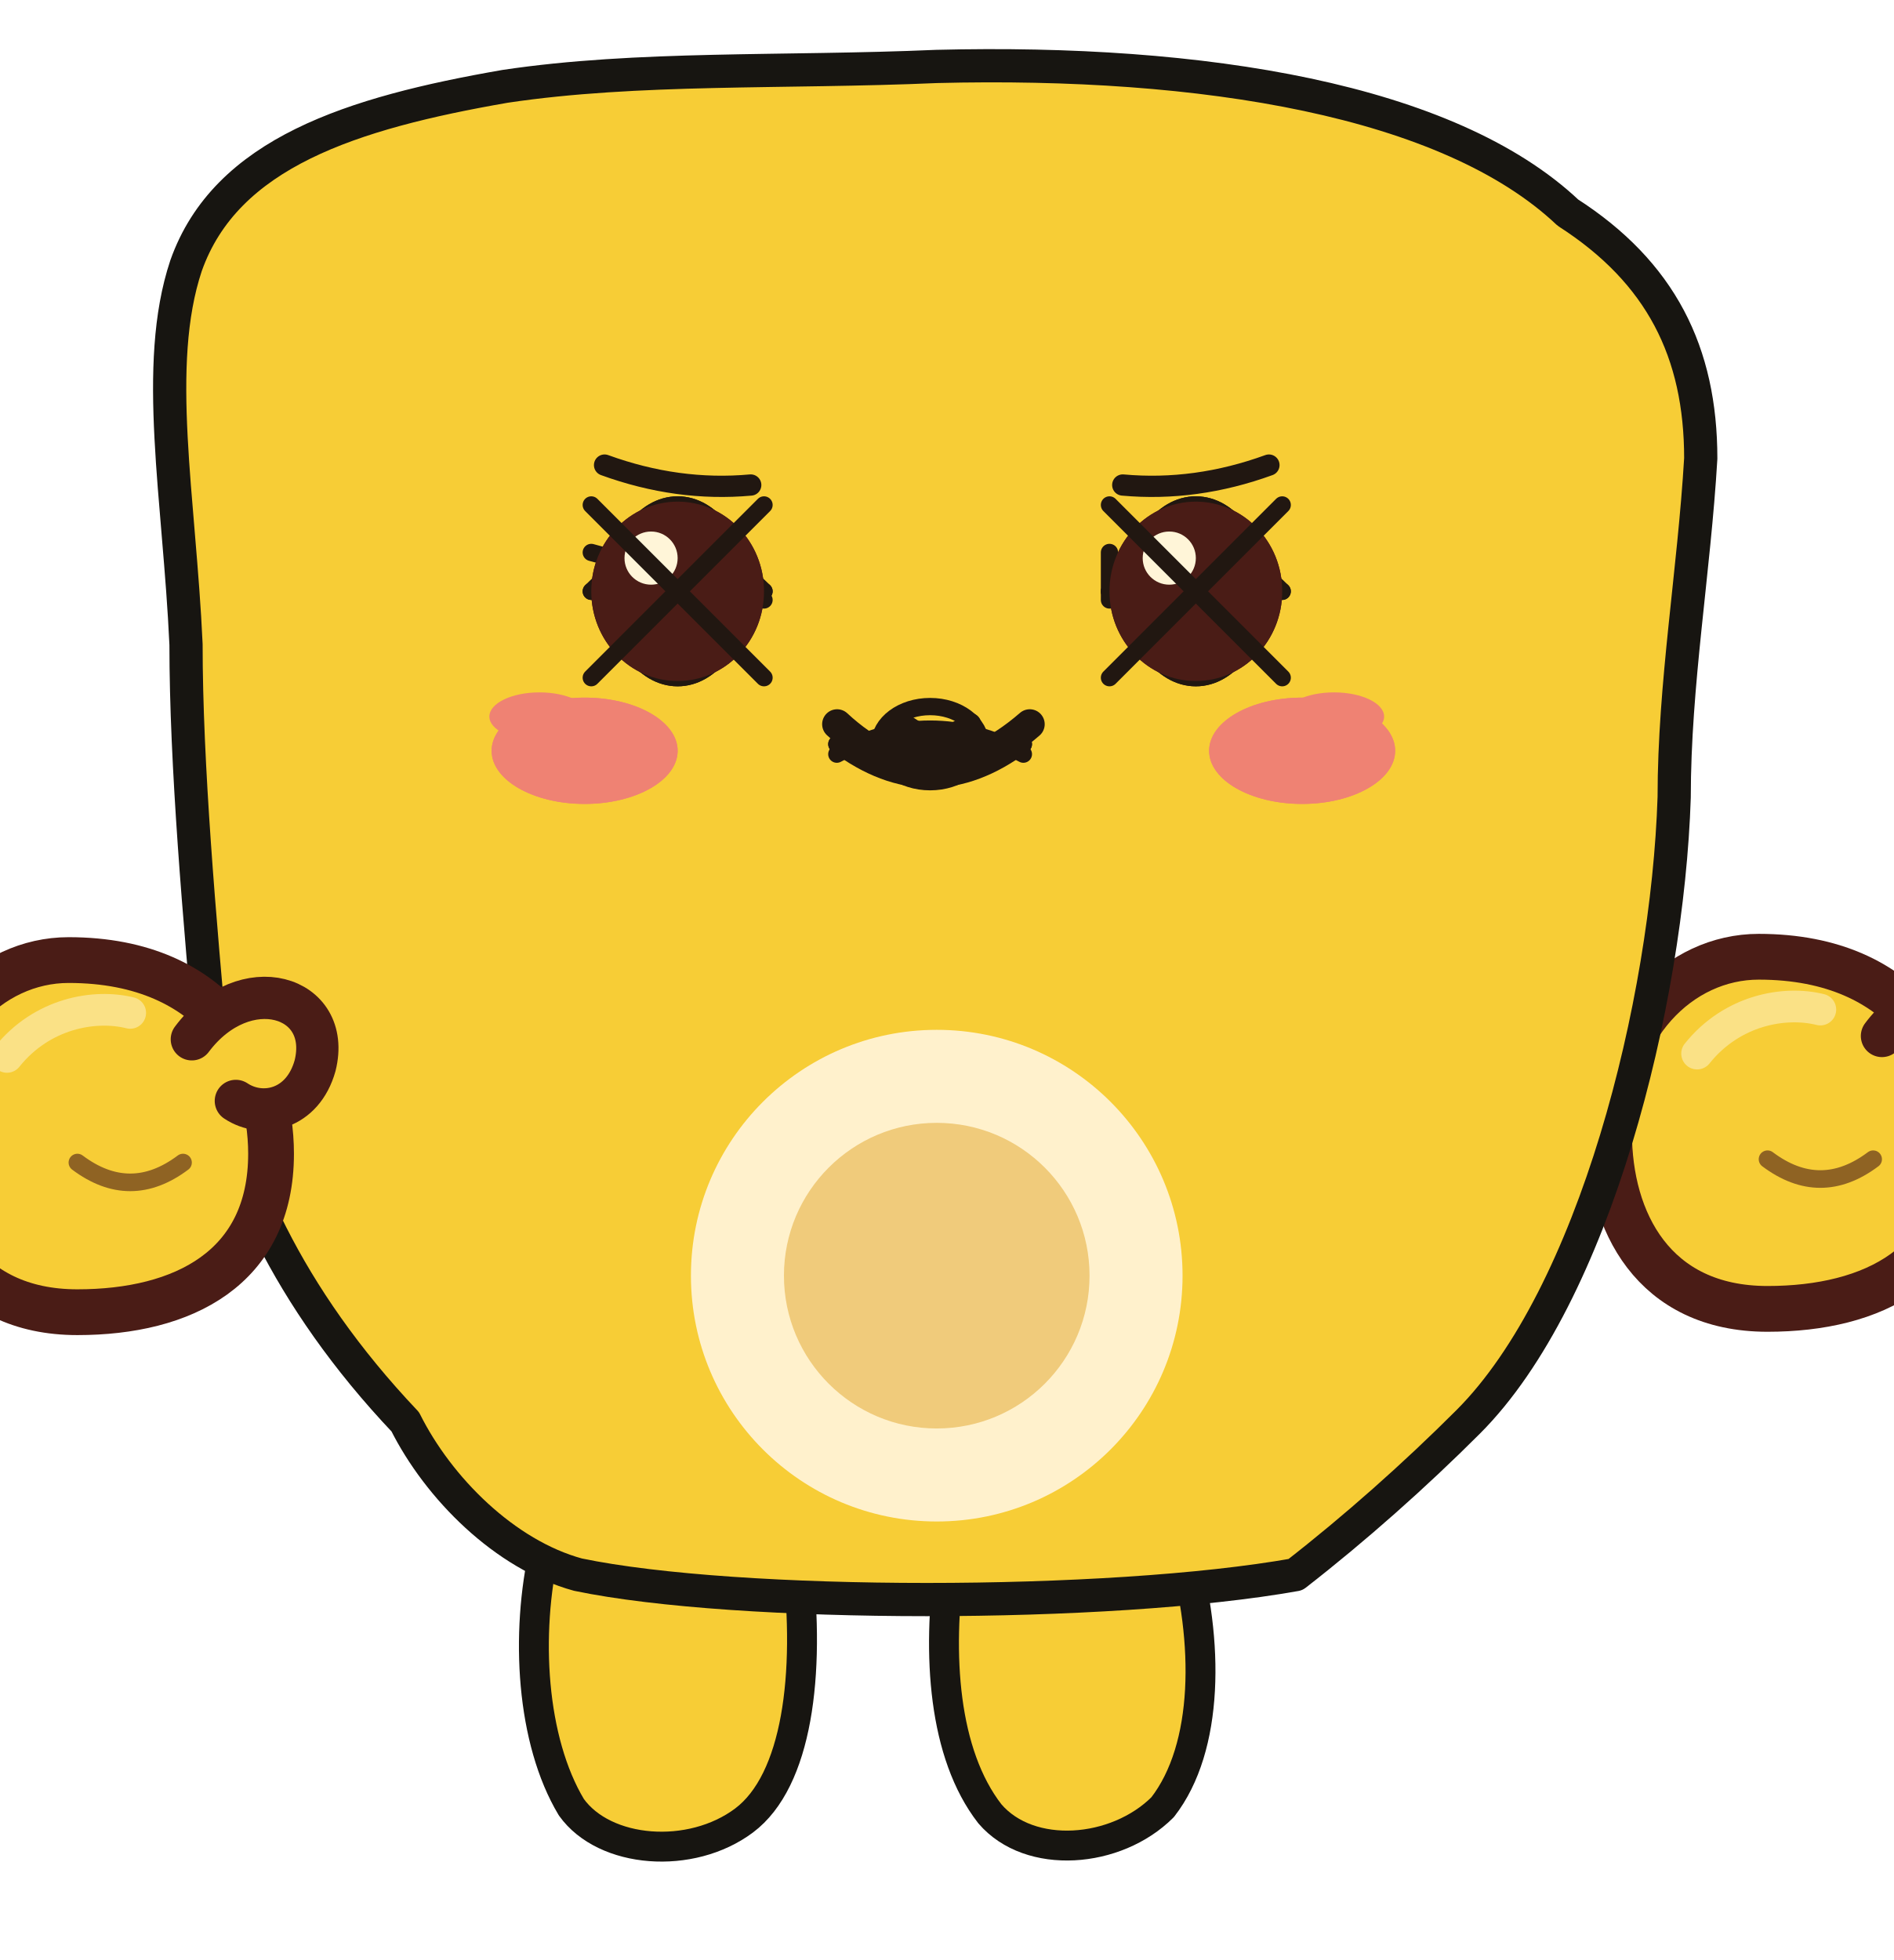
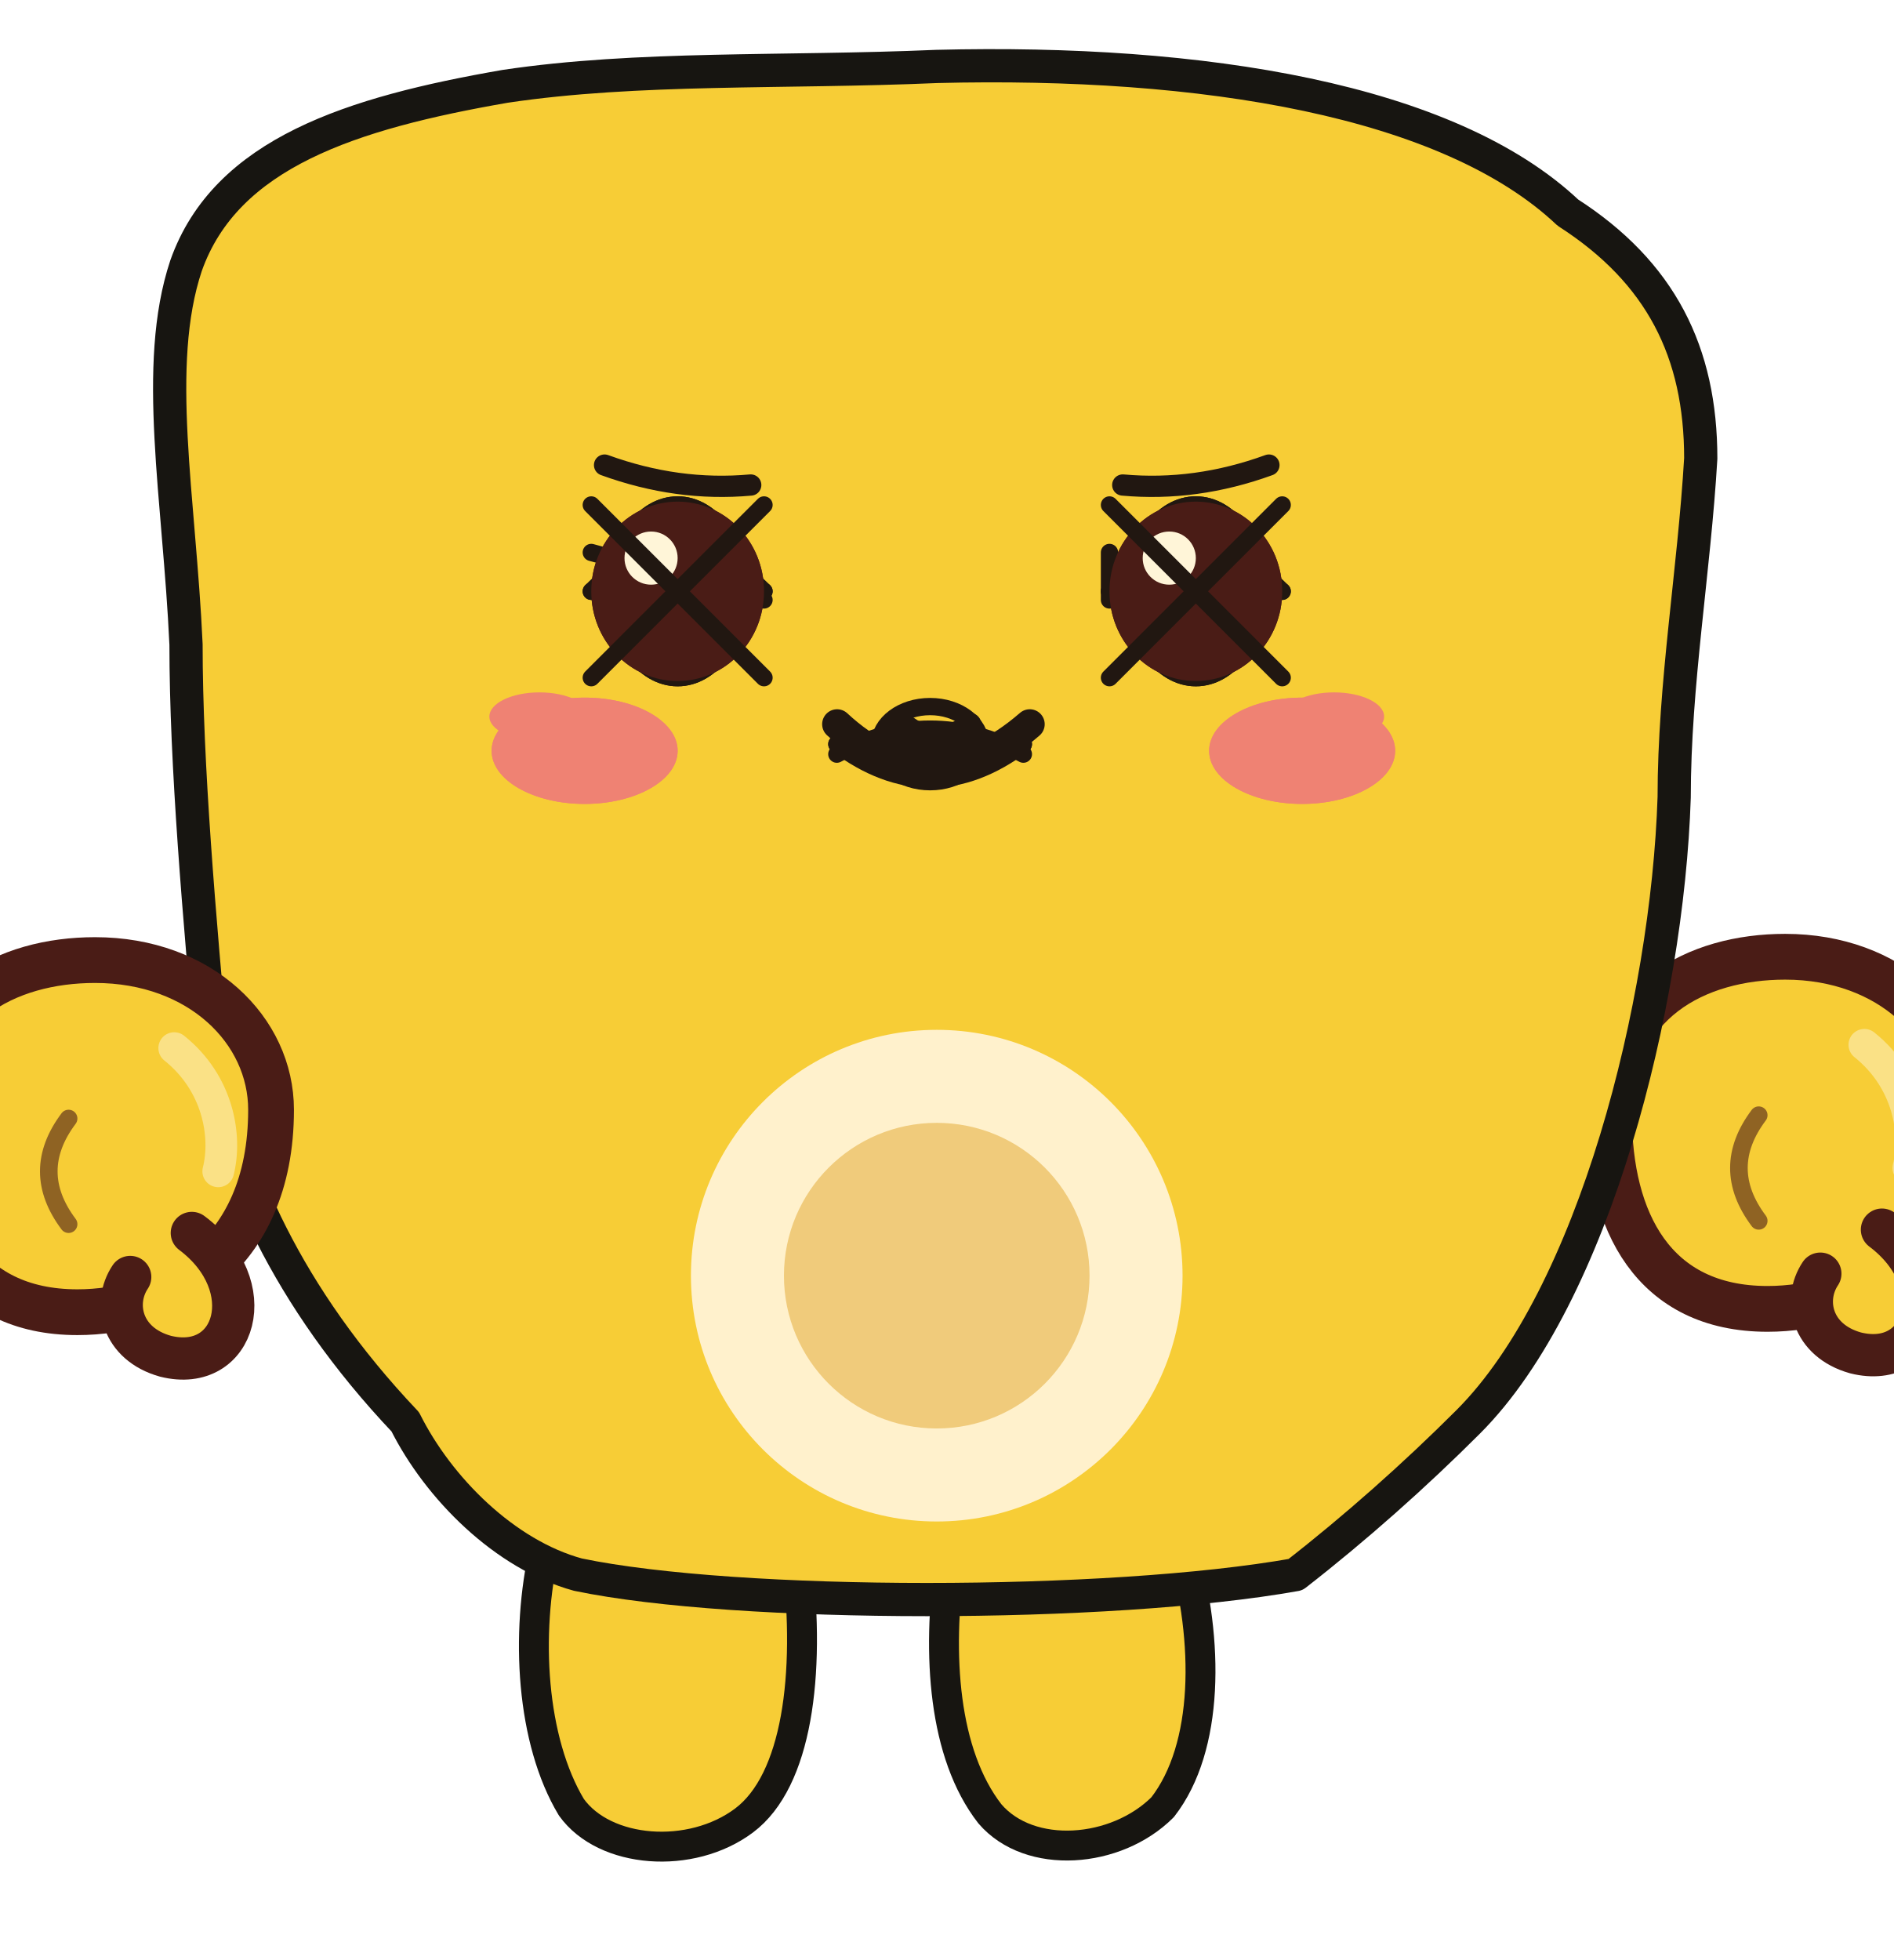
<svg xmlns="http://www.w3.org/2000/svg" width="285" height="295" viewBox="0 0 285 295">
  <g id="arm-right">
-     <g id="hand-right-art" transform="translate(268.7 170.5) scale(26.5)">
+     <g id="hand-right-art" transform="translate(268.7 170.5) rotate(90) scale(26.5)">
      <path id="hand-right-palm" d="M-.15 -1 C.7 -1 1 -.4 1 .1 C1 .75 .5 1 -.1 1 C-.75 1 -1 .5 -1 0 C-1 -.6 -.6 -1 -.15 -1Z" fill="#f7cd36" stroke="#4a1c16" stroke-width=".26" stroke-linejoin="round" />
      <path id="hand-right-thumb" d="M.55 -.55 C.85 -.95 1.35 -.8 1.25 -.4 C1.18 -.15 .95 -.1 .8 -.2" fill="#f7cd36" stroke="#4a1c16" stroke-width=".24" stroke-linecap="round" stroke-linejoin="round" />
      <path id="hand-right-shine" d="M-.5 -.45 C-.3 -.7 0 -.75 .2 -.7" fill="none" stroke="rgb(250,225,134)" stroke-width=".18" stroke-linecap="round" />
      <path id="hand-right-crease" d="M-.1 .15 C.1 .3 .3 .3 .5 .15" fill="none" stroke="#4a1c16" stroke-width=".1" stroke-linecap="round" opacity=".6" />
    </g>
  </g>
  <g transform="translate(-390 -380)">
    <g id="body">
      <g id="foot-left">
        <path id="foot-left-art" d="M472 613 C469 626 470 642 476 652 C481 659 494 660 502 654 C510 648 512 632 510 615 Z" fill="#f7cd36" stroke="#171511" stroke-width="4.5" stroke-linejoin="round" />
      </g>
      <g id="foot-right">
        <path id="foot-right-art" d="M533 615 C531 629 532 644 539 653 C545 660 558 659 565 652 C572 643 572 627 568 613 Z" fill="#f7cd36" stroke="#171511" stroke-width="4.5" stroke-linejoin="round" />
      </g>
      <path id="corn-body-outline" d="M531 390 C571 389 608 395 626 412 C640 421 646 433 646 449 C645 466 642 483 642 500 C641 531 630 575 611 594 C603 602 594 610 585 617 C557 622 501 622 477 617 C466 614 456 604 451 594 C433 575 425 556 422 540 C420 518 418 495 418 477 C417 455 413 435 418 420 C424 403 443 397 466 393 C486 390 508 391 531 390 Z" fill="#f7cd36" stroke="#171511" stroke-width="5" stroke-linejoin="round" />
      <g id="face-neutral">
        <ellipse id="cheek-left" cx="478" cy="493" rx="14" ry="8" fill="#ef8273" />
        <ellipse id="cheek-right" cx="586" cy="493" rx="14" ry="8" fill="#ef8273" />
        <ellipse id="eye-left" cx="492" cy="469" rx="13" ry="13.5" fill="#4a1c16" />
        <ellipse id="eye-right" cx="570" cy="469" rx="13" ry="13.5" fill="#4a1c16" />
        <path id="smile" d="M516 489 Q530 502 545 489" fill="none" stroke="#211711" stroke-width="4.5" stroke-linecap="round" />
      </g>
      <g id="face-happy">
        <path id="face-happy-eye-left" d="M479 469 Q492 456 505 469" fill="none" stroke="#211711" stroke-width="2.6" stroke-linecap="round" stroke-linejoin="round" />
        <path id="face-happy-eye-right" d="M557 469 Q570 456 583 469" fill="none" stroke="#211711" stroke-width="2.6" stroke-linecap="round" stroke-linejoin="round" />
        <path id="face-happy-mouth" d="M515.96 492 Q530 502.556 544.04 492" fill="none" stroke="#211711" stroke-width="2.6" stroke-linecap="round" stroke-linejoin="round" />
        <ellipse id="face-happy-cheek-left" cx="471.2" cy="487.85" rx="7.54" ry="3.64" fill="#ef8273" />
        <ellipse id="face-happy-cheek-right" cx="590.8" cy="487.85" rx="7.54" ry="3.64" fill="#ef8273" />
      </g>
      <g id="face-focused">
        <path id="face-focused-eye-left" d="M479 463.15 L505 470.3" fill="none" stroke="#211711" stroke-width="2.6" stroke-linecap="round" stroke-linejoin="round" />
        <path id="face-focused-eye-right" d="M557 463.15 L557 470.3" fill="none" stroke="#211711" stroke-width="2.6" stroke-linecap="round" stroke-linejoin="round" />
        <path id="face-focused-mouth" d="M518.206 492 L541.794 492" fill="none" stroke="#211711" stroke-width="2.6" stroke-linecap="round" stroke-linejoin="round" />
      </g>
      <g id="face-attack">
        <ellipse id="face-attack-eye-left" cx="492" cy="469" rx="9.36" ry="13" fill="none" stroke="#211711" stroke-width="2.6" />
        <ellipse id="face-attack-eye-right" cx="570" cy="469" rx="9.36" ry="13" fill="none" stroke="#211711" stroke-width="2.6" />
        <path id="face-attack-mouth" d="M515.96 492 L523.822 495.393 L531.404 492 L538.424 495.016 L544.04 492" fill="none" stroke="#211711" stroke-width="2.6" stroke-linecap="round" stroke-linejoin="round" />
      </g>
      <g id="face-surprised">
        <ellipse id="face-surprised-eye-left" cx="492" cy="469" rx="9.36" ry="13" fill="none" stroke="#211711" stroke-width="2.6" />
        <ellipse id="face-surprised-eye-right" cx="570" cy="469" rx="9.36" ry="13" fill="none" stroke="#211711" stroke-width="2.6" />
        <ellipse id="face-surprised-mouth" cx="530" cy="492" rx="7.582" ry="5.655" fill="none" stroke="#211711" stroke-width="2.6" />
      </g>
      <g id="face-hurt">
        <path id="face-hurt-eye-left" d="M479 469 L505 469" fill="none" stroke="#211711" stroke-width="2.6" stroke-linecap="round" stroke-linejoin="round" />
        <path id="face-hurt-eye-right" d="M557 469 L583 469" fill="none" stroke="#211711" stroke-width="2.6" stroke-linecap="round" stroke-linejoin="round" />
        <path id="face-hurt-mouth" d="M515.96 493.508 Q530 485.968 544.04 493.508" fill="none" stroke="#211711" stroke-width="2.6" stroke-linecap="round" stroke-linejoin="round" />
      </g>
      <g id="face-hungry">
        <ellipse id="face-hungry-cheek-left" cx="478" cy="493" rx="14" ry="8" fill="#ef8273" />
        <ellipse id="face-hungry-cheek-right" cx="586" cy="493" rx="14" ry="8" fill="#ef8273" />
        <ellipse id="face-hungry-eye-left" cx="492" cy="469" rx="13" ry="13.5" fill="#4a1c16" />
        <ellipse id="face-hungry-eye-right" cx="570" cy="469" rx="13" ry="13.5" fill="#4a1c16" />
        <circle id="face-hungry-eye-glint-left" cx="488" cy="464" r="4" fill="#fff5d8" />
        <circle id="face-hungry-eye-glint-right" cx="566" cy="464" r="4" fill="#fff5d8" />
        <path id="face-hungry-brow-left" d="M481 450 Q492 454 503 453" fill="none" stroke="#211711" stroke-width="3.2" stroke-linecap="round" />
        <path id="face-hungry-brow-right" d="M559 453 Q570 454 581 450" fill="none" stroke="#211711" stroke-width="3.2" stroke-linecap="round" />
        <path id="face-hungry-mouth" d="M526 489 Q531 493 536 489" fill="none" stroke="#211711" stroke-width="3.4" stroke-linecap="round" />
      </g>
      <g id="face-dead">
        <path id="face-dead-eye-left" d="M479 456 L505 482 M505 456 L479 482" fill="none" stroke="#211711" stroke-width="2.6" stroke-linecap="round" stroke-linejoin="round" />
        <path id="face-dead-eye-right" d="M557 456 L583 482 M583 456 L557 482" fill="none" stroke="#211711" stroke-width="2.6" stroke-linecap="round" stroke-linejoin="round" />
        <path id="face-dead-mouth" d="M518.206 492 L541.794 492" fill="none" stroke="#211711" stroke-width="2.6" stroke-linecap="round" stroke-linejoin="round" />
      </g>
      <g id="kernel-mark">
        <circle id="kernel-ring" cx="531" cy="572" r="37" fill="#fff1cc" />
        <circle id="kernel-center" cx="531" cy="572" r="23" fill="#f0cb7b" />
      </g>
    </g>
  </g>
  <g id="arm-left">
-     <g id="hand-left-art" transform="translate(14.3 171) scale(26.5)">
+     <g id="hand-left-art" transform="translate(14.3 171) rotate(90) scale(26.5)">
      <path id="hand-left-palm" d="M-.15 -1 C.7 -1 1 -.4 1 .1 C1 .75 .5 1 -.1 1 C-.75 1 -1 .5 -1 0 C-1 -.6 -.6 -1 -.15 -1Z" fill="#f7cd36" stroke="#4a1c16" stroke-width=".26" stroke-linejoin="round" />
      <path id="hand-left-thumb" d="M.55 -.55 C.85 -.95 1.35 -.8 1.25 -.4 C1.18 -.15 .95 -.1 .8 -.2" fill="#f7cd36" stroke="#4a1c16" stroke-width=".24" stroke-linecap="round" stroke-linejoin="round" />
      <path id="hand-left-shine" d="M-.5 -.45 C-.3 -.7 0 -.75 .2 -.7" fill="none" stroke="rgb(250,225,134)" stroke-width=".18" stroke-linecap="round" />
      <path id="hand-left-crease" d="M-.1 .15 C.1 .3 .3 .3 .5 .15" fill="none" stroke="#4a1c16" stroke-width=".1" stroke-linecap="round" opacity=".6" />
    </g>
  </g>
</svg>
